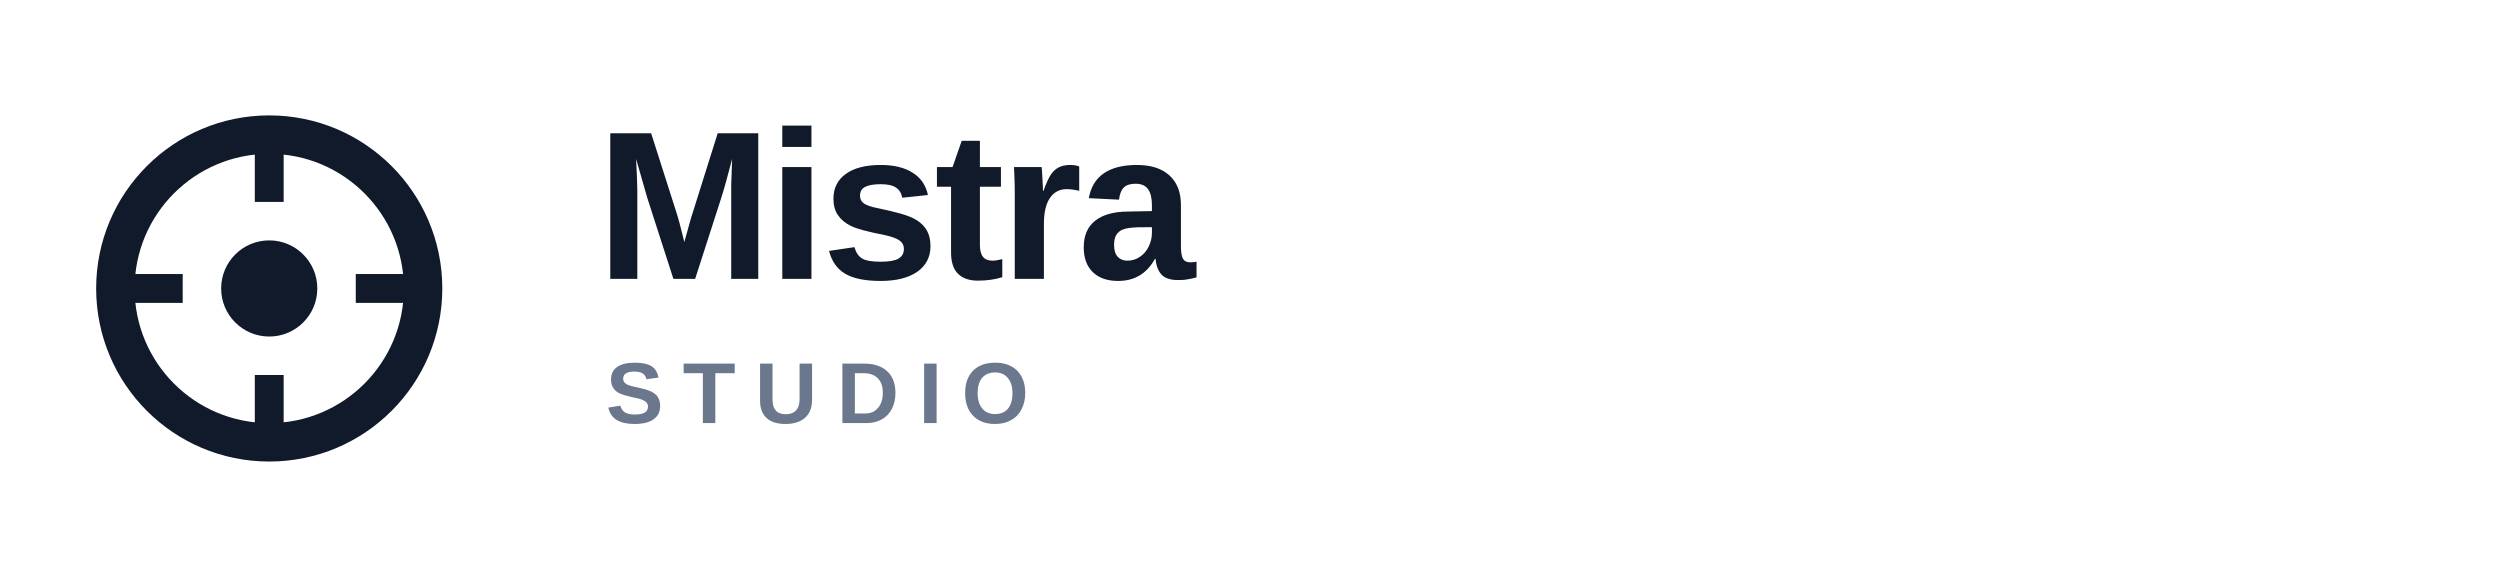
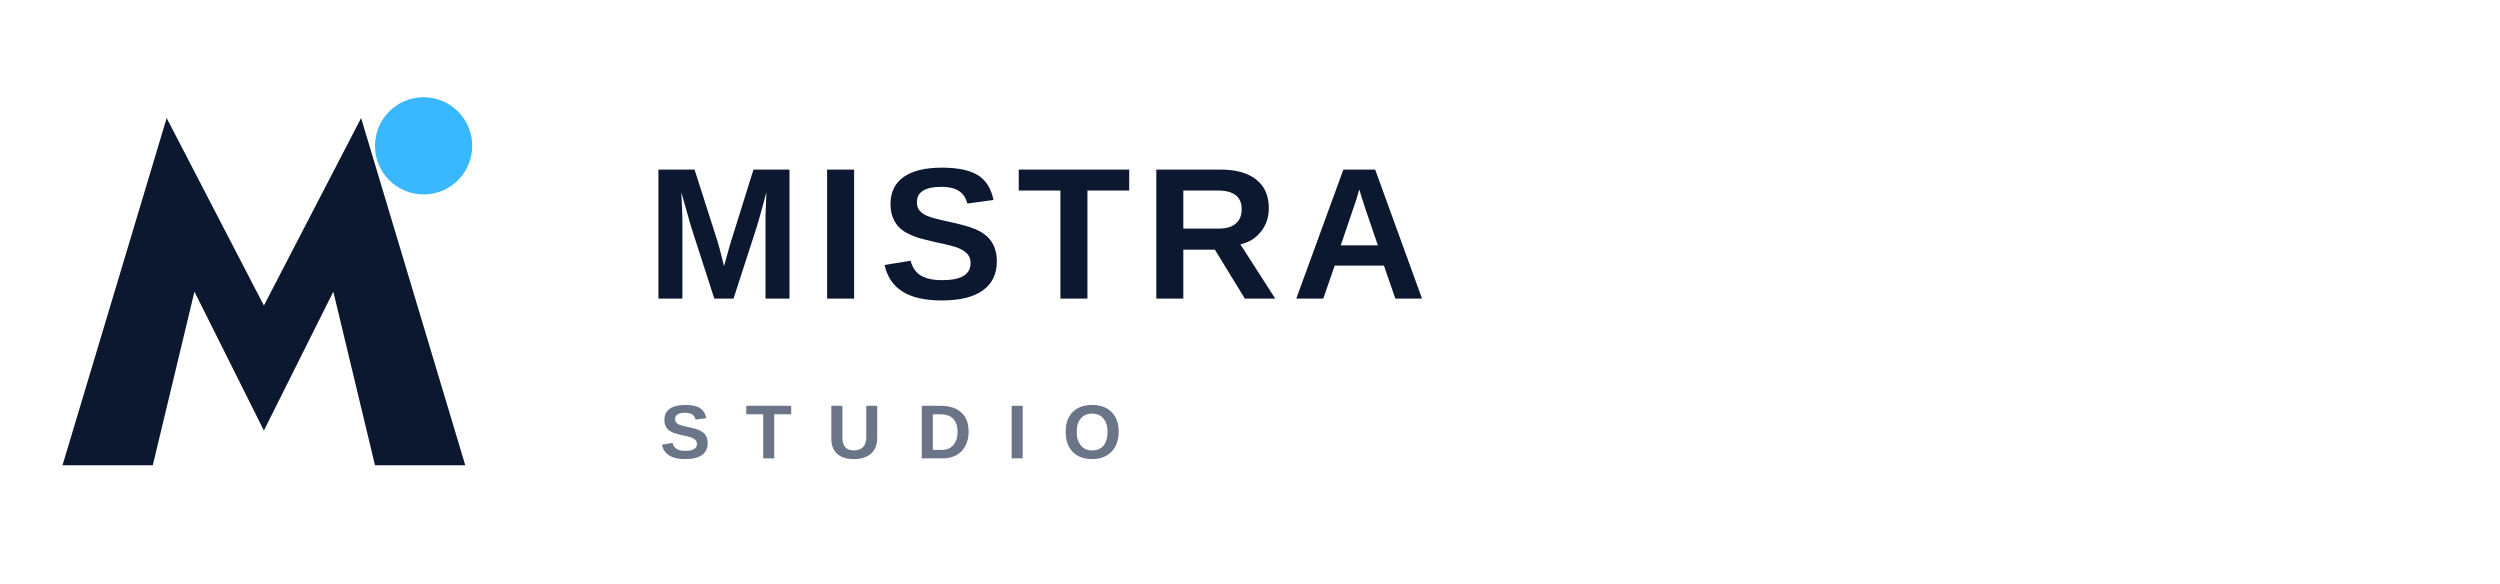
- <svg xmlns="http://www.w3.org/2000/svg" viewBox="0 0 260 60" role="img" aria-labelledby="title" style="color:#111a2a">
-   <g transform="translate(4 6)" color="#111a2a">
-     <circle cx="24" cy="24" r="16" fill="none" stroke="currentColor" stroke-width="4" />
-     <circle cx="24" cy="24" r="5" fill="currentColor" />
-     <path d="M24 8v7M40 24h-7M24 40v-7M8 24h7" stroke="currentColor" stroke-width="3" />
+ <svg xmlns="http://www.w3.org/2000/svg" viewBox="0 0 360 84" role="img" aria-labelledby="t d">
+   <g fill="none" fill-rule="evenodd">
+     <g transform="translate(4 9)">
+       <path d="M5 58 20 8l14 27L48 8l15 50H50l-6-25-10 20-10-20-6 25z" fill="#0B1830" />
+       <circle cx="57" cy="12" r="7" fill="#39B8FF" />
+     </g>
+     <g transform="translate(93 18)">
+       <text x="0" y="25" fill="#0B1830" font-family="Arial, Helvetica, sans-serif" font-size="27" font-weight="900" letter-spacing="1.8">MISTRA</text>
+       <text x="2" y="48" fill="#6A7688" font-family="Arial, Helvetica, sans-serif" font-size="11" font-weight="700" letter-spacing="5">STUDIO</text>
+     </g>
  </g>
-   <text x="62" y="29" font-family="Arial, Helvetica, sans-serif" font-size="22" font-weight="700" fill="#111a2a" letter-spacing="-.5">Mistra</text>
-   <text x="63" y="44" font-family="Arial, Helvetica, sans-serif" font-size="9" font-weight="700" fill="#6b778c" letter-spacing="2">STUDIO</text>
</svg>
